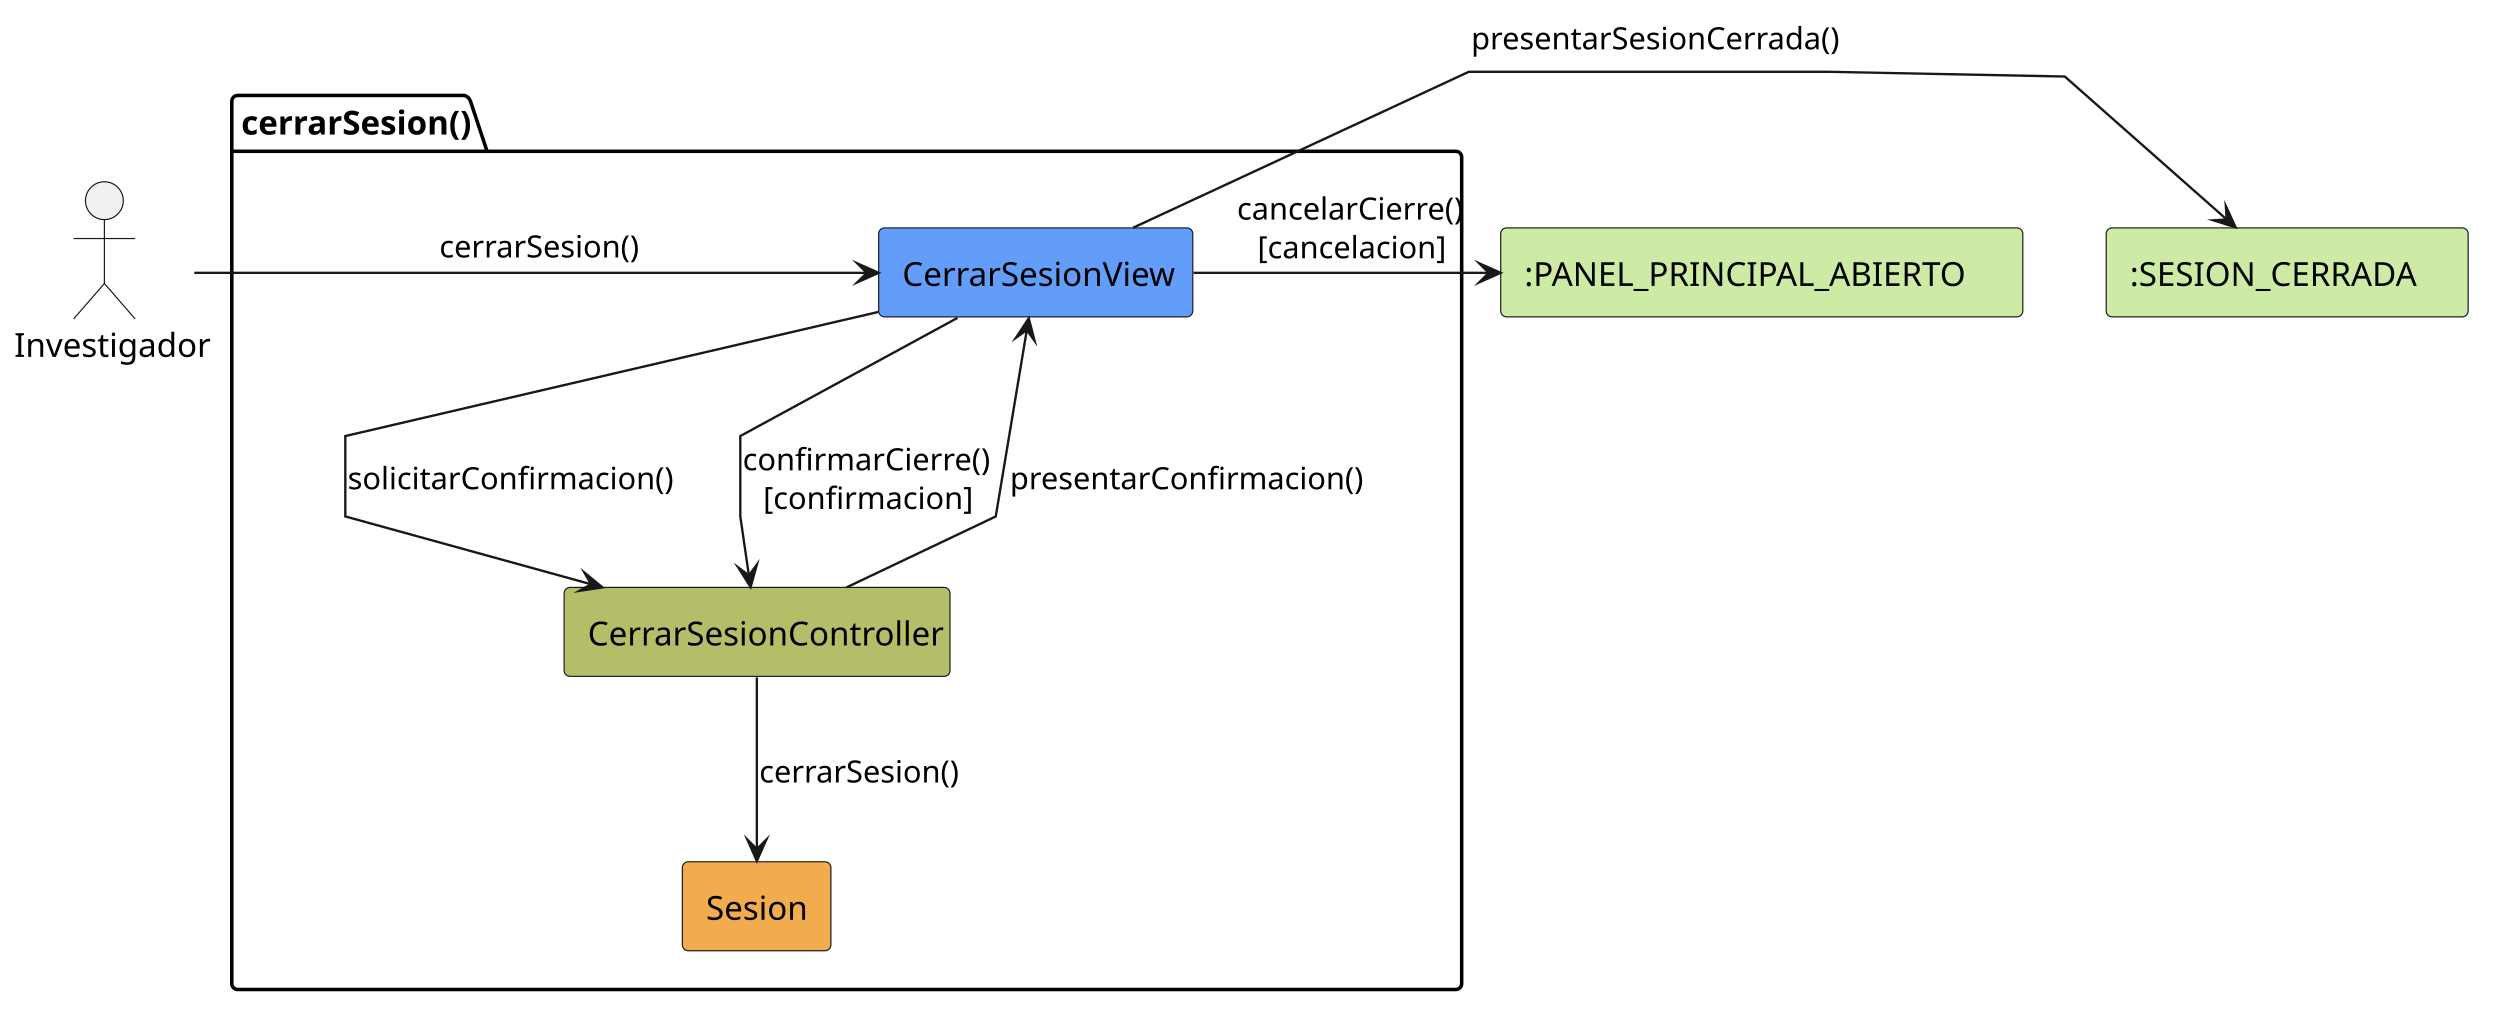
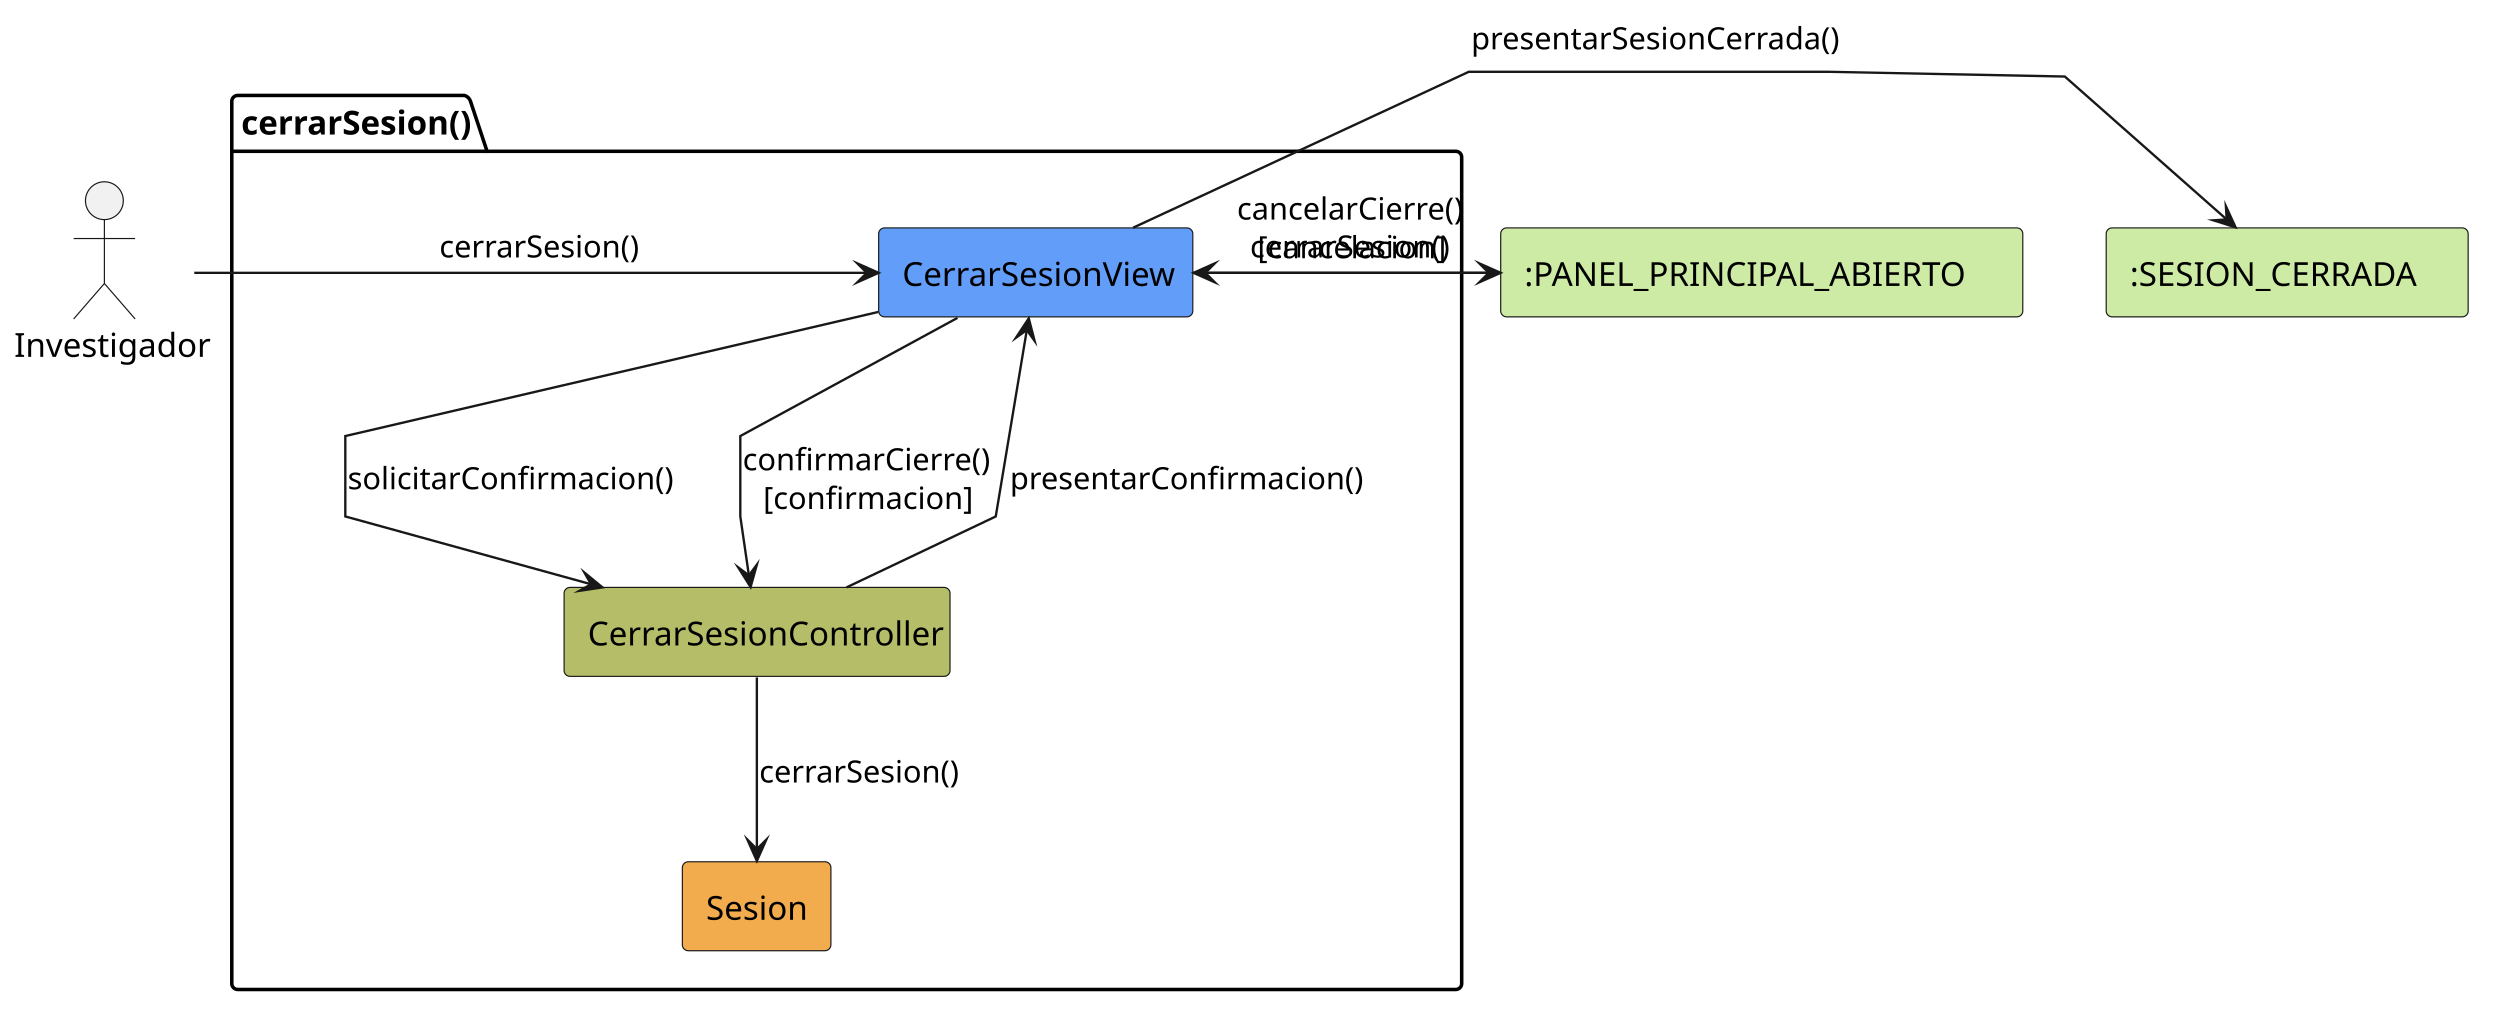
<svg xmlns="http://www.w3.org/2000/svg" contentStyleType="text/css" data-diagram-type="DESCRIPTION" height="433px" preserveAspectRatio="none" style="width:1057px;height:433px;background:#FFFFFF;" version="1.1" viewBox="0 0 1057 433" width="1057px" zoomAndPan="magnify">
  <defs />
  <g>
    <g class="cluster" data-qualified-name="cerrarSesion" data-source-line="5" id="ent0002">
      <path d="M100.5,40.356 L196.431,40.356 A3.75,3.75 0 0 1 198.931,42.856 L205.931,63.966 L615.5,63.966 A2.5,2.5 0 0 1 618,66.466 L618,415.856 A2.5,2.5 0 0 1 615.5,418.356 L100.5,418.356 A2.5,2.5 0 0 1 98,415.856 L98,42.856 A2.5,2.5 0 0 1 100.5,40.356" fill="none" style="stroke:#000000;stroke-width:1.5;" />
      <line style="stroke:#000000;stroke-width:1.5;" x1="98" x2="205.931" y1="63.966" y2="63.966" />
      <text fill="#000000" font-family="sans-serif" font-size="14" font-weight="700" lengthAdjust="spacing" textLength="94.931" x="102" y="56.89">cerrarSesion()</text>
    </g>
    <g class="entity" data-qualified-name="cerrarSesion.CerrarSesionView" data-source-line="6" id="ent0003">
      <rect fill="#629EF9" height="37.609" rx="2.5" ry="2.5" style="stroke:#181818;stroke-width:0.5;" width="132.82" x="371.5" y="96.356" />
      <text fill="#000000" font-family="sans-serif" font-size="14" lengthAdjust="spacing" textLength="112.82" x="381.5" y="120.89">CerrarSesionView</text>
    </g>
    <g class="entity" data-qualified-name="cerrarSesion.CerrarSesionController" data-source-line="7" id="ent0004">
      <rect fill="#B5BD68" height="37.609" rx="2.5" ry="2.5" style="stroke:#181818;stroke-width:0.5;" width="163.165" x="238.5" y="248.356" />
      <text fill="#000000" font-family="sans-serif" font-size="14" lengthAdjust="spacing" textLength="143.165" x="248.5" y="272.89">CerrarSesionController</text>
    </g>
    <g class="entity" data-qualified-name="cerrarSesion.Sesion" data-source-line="8" id="ent0005">
      <rect fill="#F2AC4E" height="37.609" rx="2.5" ry="2.5" style="stroke:#181818;stroke-width:0.5;" width="62.807" x="288.5" y="364.356" />
      <text fill="#000000" font-family="sans-serif" font-size="14" lengthAdjust="spacing" textLength="42.807" x="298.5" y="388.89">Sesion</text>
    </g>
    <g class="entity" data-qualified-name="Investigador" data-source-line="3" id="ent0001">
      <ellipse cx="44.134" cy="84.856" fill="#F1F1F1" rx="8" ry="8" style="stroke:#181818;stroke-width:0.5;" />
      <path d="M44.134,92.856 L44.134,119.856 M31.134,100.856 L57.134,100.856 M44.134,119.856 L31.134,134.856 M44.134,119.856 L57.134,134.856" fill="none" style="stroke:#181818;stroke-width:0.5;" />
      <text fill="#000000" font-family="sans-serif" font-size="14" lengthAdjust="spacing" textLength="76.269" x="6" y="150.89">Investigador</text>
    </g>
    <g class="entity" data-qualified-name="PanelPrincipalAbierto" data-source-line="11" id="ent0006">
      <rect fill="#CDEBA5" height="37.609" rx="2.5" ry="2.5" style="stroke:#181818;stroke-width:0.5;" width="220.737" x="634.5" y="96.356" />
      <text fill="#000000" font-family="sans-serif" font-size="14" lengthAdjust="spacing" textLength="200.737" x="644.5" y="120.89">:PANEL_PRINCIPAL_ABIERTO</text>
    </g>
    <g class="entity" data-qualified-name="SesionCerrada" data-source-line="12" id="ent0007">
      <rect fill="#CDEBA5" height="37.609" rx="2.5" ry="2.5" style="stroke:#181818;stroke-width:0.5;" width="153.034" x="890.5" y="96.356" />
      <text fill="#000000" font-family="sans-serif" font-size="14" lengthAdjust="spacing" textLength="133.034" x="900.5" y="120.89">:SESION_CERRADA</text>
    </g>
    <g class="link" data-entity-1="ent0001" data-entity-2="ent0003" data-link-type="dependency" data-source-line="14" id="lnk8">
      <path d="M82.14,115.356 C149.05,115.356 283.38,115.356 366.47,115.356" fill="none" id="Investigador-to-CerrarSesionView" style="stroke:#181818;stroke-width:1;" />
      <polygon fill="#181818" points="371.47,115.356,362.47,111.356,366.47,115.356,362.47,119.356,371.47,115.356" style="stroke:#181818;stroke-width:1;stroke-linejoin:miter;stroke-miterlimit:10;" />
      <text fill="#000000" font-family="sans-serif" font-size="13" lengthAdjust="spacing" textLength="82.355" x="185.75" y="108.852">cerrarSesion()</text>
    </g>
-     <g class="link" data-entity-1="ent0003" data-entity-2="ent0004" data-link-type="dependency" data-source-line="16" id="lnk9">
+     <g class="link" data-entity-1="ent0006" data-entity-2="ent0003" data-link-type="dependency" data-source-line="16" id="lnk9">
+       <path d="M634.45,115.356 C590.99,115.356 547.53,115.356 509.61,115.356" fill="none" id="PanelPrincipalAbierto-to-CerrarSesionView" style="stroke:#181818;stroke-width:1;" />
+       <polygon fill="#181818" points="504.61,115.356,513.61,119.356,509.61,115.356,513.61,111.356,504.61,115.356" style="stroke:#181818;stroke-width:1;stroke-linejoin:miter;stroke-miterlimit:10;" />
+       <text fill="#000000" font-family="sans-serif" font-size="13" lengthAdjust="spacing" textLength="82.355" x="528.5" y="108.852">cerrarSesion()</text>
+     </g>
+     <g class="link" data-entity-1="ent0003" data-entity-2="ent0006" data-link-type="dependency" data-source-line="22" id="lnk12">
+       <path d="M504.61,115.356 C542.53,115.356 585.99,115.356 629.45,115.356" fill="none" id="CerrarSesionView-to-PanelPrincipalAbierto" style="stroke:#181818;stroke-width:1;" />
+       <polygon fill="#181818" points="634.45,115.356,625.45,111.356,629.45,115.356,625.45,119.356,634.45,115.356" style="stroke:#181818;stroke-width:1;stroke-linejoin:miter;stroke-miterlimit:10;" />
+       <text fill="#000000" font-family="sans-serif" font-size="13" lengthAdjust="spacing" textLength="93.19" x="523" y="92.852">cancelarCierre()</text>
+       <text fill="#000000" font-family="sans-serif" font-size="13" lengthAdjust="spacing" textLength="75.88" x="531.655" y="109.203">[cancelacion]</text>
+     </g>
+     <g class="link" data-entity-1="ent0003" data-entity-2="ent0004" data-link-type="dependency" data-source-line="18" id="lnk10">
      <path d="M371.38,131.876 C285.19,151.936 146,184.356 146,184.356 C146,184.356 146,218.356 146,218.356 C146,218.356 200.52,233.397 249.89,247.017" fill="none" id="CerrarSesionView-to-CerrarSesionController" style="stroke:#181818;stroke-width:1;" />
      <polygon fill="#181818" points="254.71,248.346,247.098,242.097,249.89,247.017,244.97,249.809,254.71,248.346" style="stroke:#181818;stroke-width:1;stroke-linejoin:miter;stroke-miterlimit:10;" />
      <text fill="#000000" font-family="sans-serif" font-size="13" lengthAdjust="spacing" textLength="129.308" x="147" y="206.852">solicitarConfirmacion()</text>
    </g>
-     <g class="link" data-entity-1="ent0004" data-entity-2="ent0003" data-link-type="dependency" data-source-line="18" id="lnk10">
+     <g class="link" data-entity-1="ent0004" data-entity-2="ent0003" data-link-type="dependency" data-source-line="20" id="lnk11">
      <path d="M357.9,248.346 C386.56,234.726 421,218.356 421,218.356 C421,218.356 429.248,168.858 434.138,139.528" fill="none" id="CerrarSesionController-to-CerrarSesionView" style="stroke:#181818;stroke-width:1;" />
      <polygon fill="#181818" points="434.96,134.596,429.534,142.816,434.138,139.528,437.425,144.132,434.96,134.596" style="stroke:#181818;stroke-width:1;stroke-linejoin:miter;stroke-miterlimit:10;" />
      <text fill="#000000" font-family="sans-serif" font-size="13" lengthAdjust="spacing" textLength="140.163" x="427" y="206.852">presentarConfirmacion()</text>
    </g>
-     <g class="link" data-entity-1="ent0003" data-entity-2="ent0004" data-link-type="dependency" data-source-line="22" id="lnk12">
+     <g class="link" data-entity-1="ent0003" data-entity-2="ent0004" data-link-type="dependency" data-source-line="24" id="lnk13">
      <path d="M404.83,134.396 C367.8,154.546 313,184.356 313,184.356 C313,184.356 313,218.356 313,218.356 C313,218.356 314.649,229.669 316.629,243.259" fill="none" id="CerrarSesionView-to-CerrarSesionController-1" style="stroke:#181818;stroke-width:1;" />
      <polygon fill="#181818" points="317.35,248.206,320.011,238.724,316.629,243.259,312.094,239.877,317.35,248.206" style="stroke:#181818;stroke-width:1;stroke-linejoin:miter;stroke-miterlimit:10;" />
      <text fill="#000000" font-family="sans-serif" font-size="13" lengthAdjust="spacing" textLength="98.23" x="314" y="198.852">confirmarCierre()</text>
      <text fill="#000000" font-family="sans-serif" font-size="13" lengthAdjust="spacing" textLength="80.92" x="322.655" y="215.203">[confirmacion]</text>
    </g>
-     <g class="link" data-entity-1="ent0003" data-entity-2="ent0006" data-link-type="dependency" data-source-line="20" id="lnk11">
-       <path d="M504.61,115.356 C542.53,115.356 585.99,115.356 629.45,115.356" fill="none" id="CerrarSesionView-to-PanelPrincipalAbierto" style="stroke:#181818;stroke-width:1;" />
-       <polygon fill="#181818" points="634.45,115.356,625.45,111.356,629.45,115.356,625.45,119.356,634.45,115.356" style="stroke:#181818;stroke-width:1;stroke-linejoin:miter;stroke-miterlimit:10;" />
-       <text fill="#000000" font-family="sans-serif" font-size="13" lengthAdjust="spacing" textLength="93.19" x="523" y="92.852">cancelarCierre()</text>
-       <text fill="#000000" font-family="sans-serif" font-size="13" lengthAdjust="spacing" textLength="75.88" x="531.655" y="109.203">[cancelacion]</text>
-     </g>
-     <g class="link" data-entity-1="ent0004" data-entity-2="ent0005" data-link-type="dependency" data-source-line="24" id="lnk13">
+     <g class="link" data-entity-1="ent0004" data-entity-2="ent0005" data-link-type="dependency" data-source-line="26" id="lnk14">
      <path d="M320,286.416 C320,307.636 320,337.656 320,358.996" fill="none" id="CerrarSesionController-to-Sesion" style="stroke:#181818;stroke-width:1;" />
      <polygon fill="#181818" points="320,363.996,324,354.996,320,358.996,316,354.996,320,363.996" style="stroke:#181818;stroke-width:1;stroke-linejoin:miter;stroke-miterlimit:10;" />
      <text fill="#000000" font-family="sans-serif" font-size="13" lengthAdjust="spacing" textLength="82.355" x="321" y="330.852">cerrarSesion()</text>
    </g>
-     <g class="link" data-entity-1="ent0003" data-entity-2="ent0007" data-link-type="dependency" data-source-line="26" id="lnk14">
+     <g class="link" data-entity-1="ent0003" data-entity-2="ent0007" data-link-type="dependency" data-source-line="28" id="lnk15">
      <path d="M479.07,96.276 C533.02,71.216 621,30.356 621,30.356 C621,30.356 773,30.356 773,30.356 C773,30.356 873,32.356 873,32.356 C873,32.356 913.682,68.277 941.452,92.797" fill="none" id="CerrarSesionView-to-SesionCerrada" style="stroke:#181818;stroke-width:1;" />
      <polygon fill="#181818" points="945.2,96.106,941.101,87.151,941.452,92.797,935.806,93.148,945.2,96.106" style="stroke:#181818;stroke-width:1;stroke-linejoin:miter;stroke-miterlimit:10;" />
      <text fill="#000000" font-family="sans-serif" font-size="13" lengthAdjust="spacing" textLength="150.293" x="622" y="20.852">presentarSesionCerrada()</text>
    </g>
  </g>
</svg>
